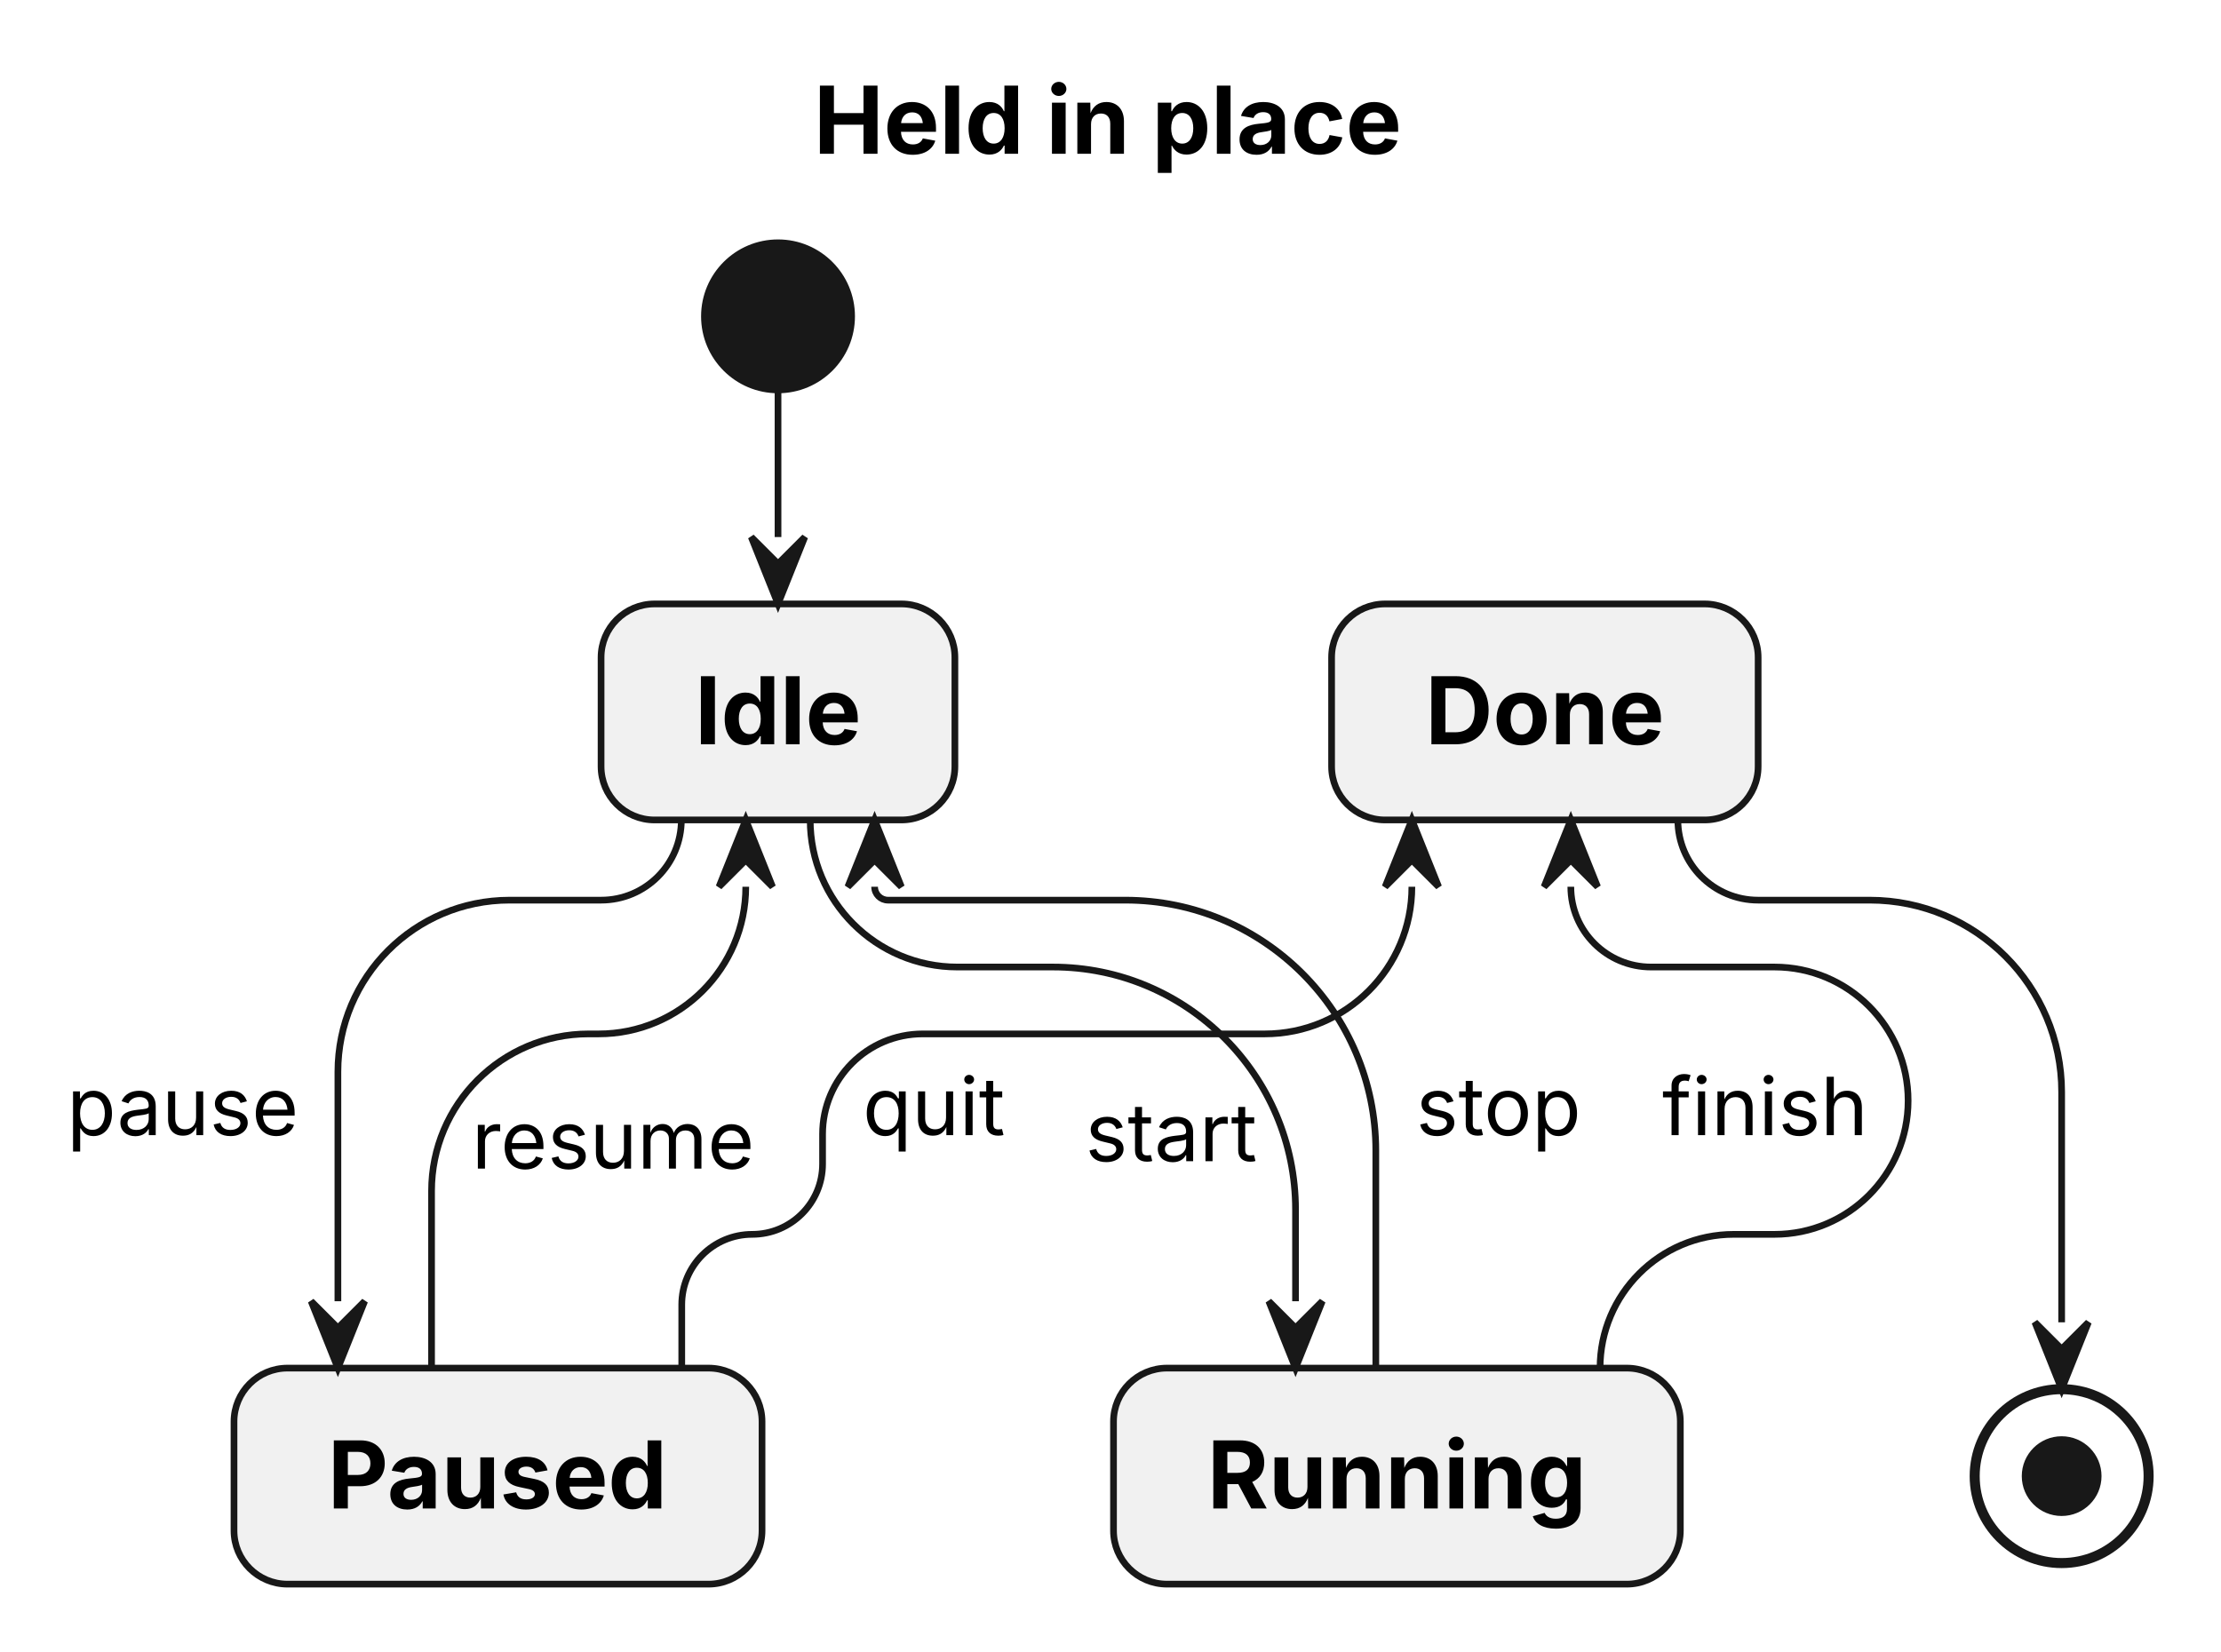
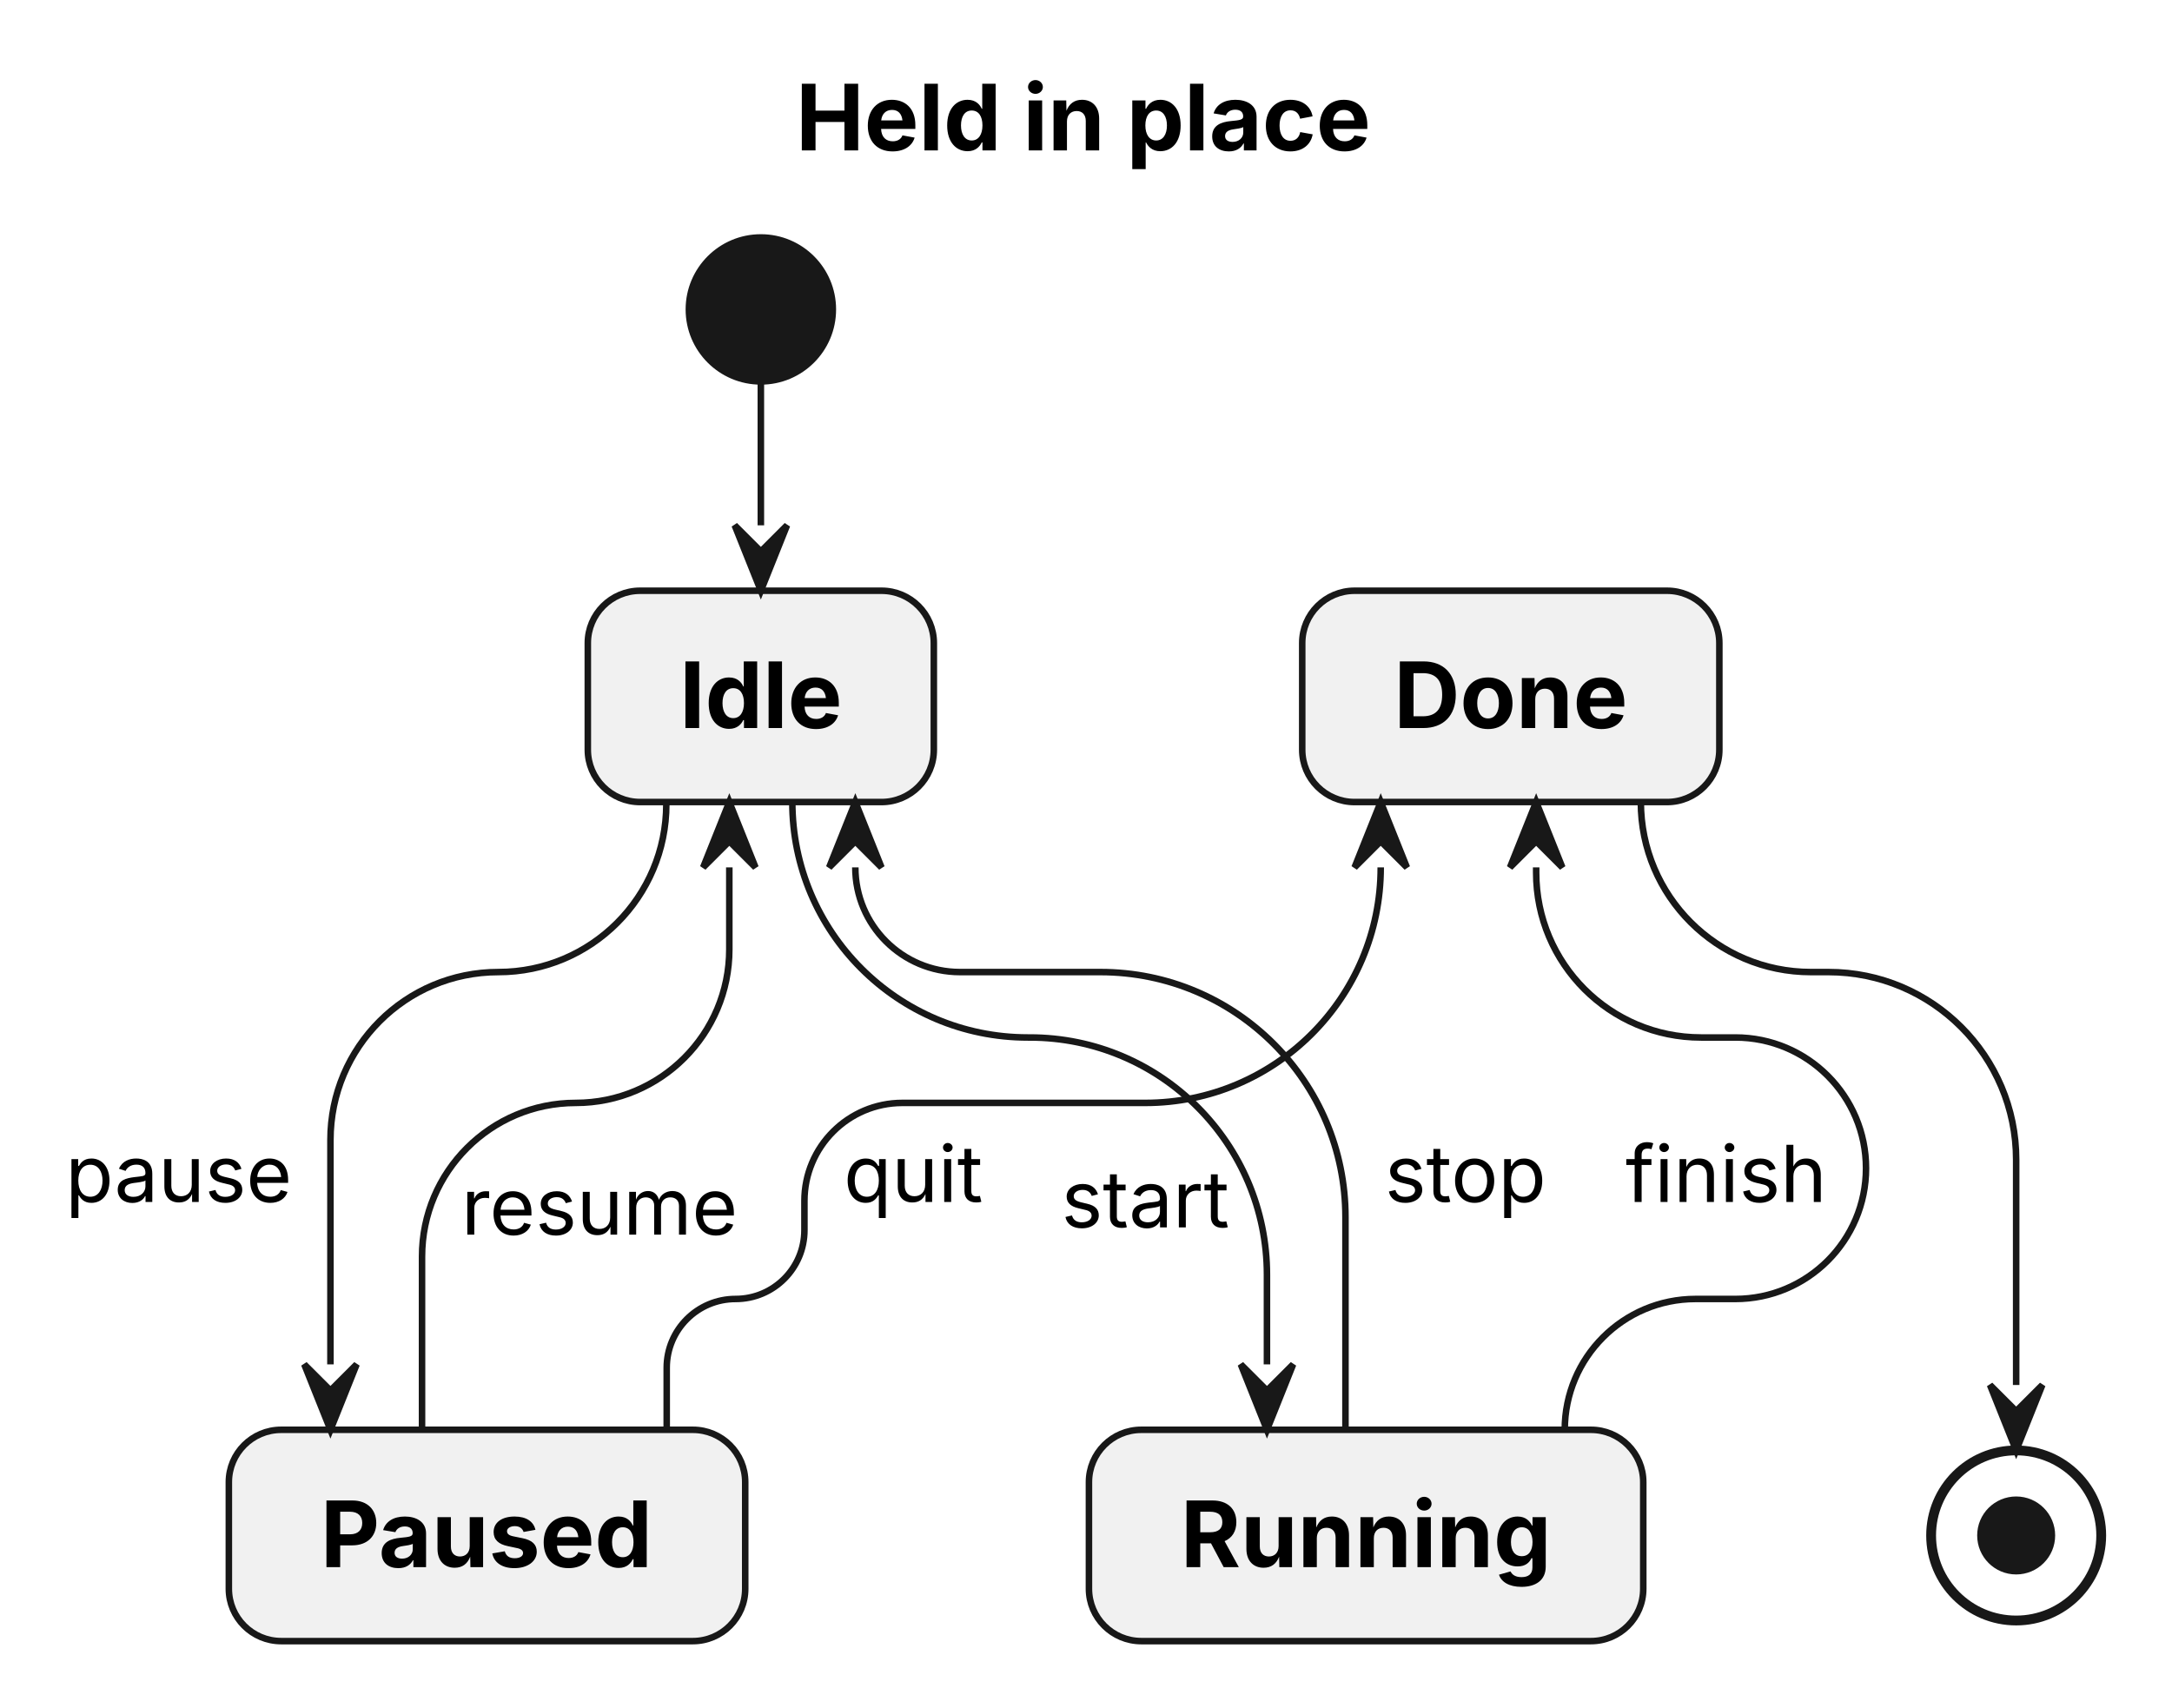
- <svg xmlns="http://www.w3.org/2000/svg" width="332" height="247" viewBox="0 0 332 247">
+ <svg xmlns="http://www.w3.org/2000/svg" width="332" height="261" viewBox="0 0 332 261">
  <g transform="translate(10,10)">
    <g>
      <ellipse cx="106.3" cy="37.3" rx="11" ry="11" fill="#181818" stroke="#181818" stroke-width="1" />
      <rect x="79.85" y="80.3" width="52.89" height="32.3" rx="8" ry="8" fill="#F1F1F1" stroke="#181818" stroke-width="1" />
-       <rect x="156.45" y="194.56" width="84.73" height="32.3" rx="8" ry="8" fill="#F1F1F1" stroke="#181818" stroke-width="1" />
-       <rect x="24.98" y="194.56" width="78.93" height="32.3" rx="8" ry="8" fill="#F1F1F1" stroke="#181818" stroke-width="1" />
+       <rect x="156.45" y="208.56" width="84.73" height="32.3" rx="8" ry="8" fill="#F1F1F1" stroke="#181818" stroke-width="1" />
+       <rect x="24.98" y="208.56" width="78.93" height="32.3" rx="8" ry="8" fill="#F1F1F1" stroke="#181818" stroke-width="1" />
      <rect x="189.05" y="80.3" width="63.76" height="32.3" rx="8" ry="8" fill="#F1F1F1" stroke="#181818" stroke-width="1" />
-       <ellipse cx="298.18" cy="210.71" rx="13" ry="13" fill="none" stroke="#181818" stroke-width="1.5" />
-       <ellipse cx="298.18" cy="210.71" rx="5.46" ry="5.46" fill="#181818" stroke="#181818" stroke-width="1" />
+       <ellipse cx="298.18" cy="224.71" rx="13" ry="13" fill="none" stroke="#181818" stroke-width="1.5" />
+       <ellipse cx="298.18" cy="224.71" rx="5.46" ry="5.46" fill="#181818" stroke="#181818" stroke-width="1" />
    </g>
    <g id="lines">
      <polyline points="106.3,48.3 106.3,70.3" fill="none" stroke="#181818" stroke-width="1" />
-       <path d="M111.11,112.59 L111.11,112.59 C111.11,124.74 120.96,134.59 133.11,134.59 L147.39,134.59 C167.42,134.59 183.66,150.83 183.66,170.87 L183.66,184.56" fill="none" stroke="#181818" stroke-width="1" />
-       <path d="M195.66,194.56 L195.66,162.05 C195.66,141.36 178.89,124.59 158.2,124.59 L122.74,124.59 C121.64,124.59 120.74,123.7 120.74,122.59 L120.74,122.59" fill="none" stroke="#181818" stroke-width="1" />
-       <path d="M91.85,112.59 L91.85,112.59 C91.85,119.22 86.48,124.59 79.85,124.59 L66.18,124.59 C52,124.59 40.51,136.08 40.51,150.26 L40.51,184.56" fill="none" stroke="#181818" stroke-width="1" />
-       <path d="M54.51,194.56 L54.51,168.08 C54.51,155.11 65.03,144.59 78,144.59 L79.48,144.59 C91.63,144.59 101.48,134.74 101.48,122.59 L101.48,122.59" fill="none" stroke="#181818" stroke-width="1" />
-       <path d="M229.18,194.56 L229.18,194.56 C229.18,183.51 238.13,174.56 249.18,174.56 L255.25,174.56 C266.28,174.56 275.23,165.61 275.23,154.58 L275.23,154.58 C275.23,143.54 266.28,134.59 255.25,134.59 L236.81,134.59 C230.18,134.59 224.81,129.22 224.81,122.59 L224.81,122.59" fill="none" stroke="#181818" stroke-width="1" />
-       <path d="M91.91,194.56 L91.91,185.08 C91.91,179.27 96.62,174.56 102.44,174.56 L102.44,174.56 C108.25,174.56 112.96,169.85 112.96,164.04 L112.96,159.58 C112.96,151.3 119.66,144.59 127.94,144.59 L179.05,144.59 C191.2,144.59 201.05,134.74 201.05,122.59 L201.05,122.59" fill="none" stroke="#181818" stroke-width="1" />
-       <path d="M240.81,112.59 L240.81,112.59 C240.81,119.22 246.18,124.59 252.81,124.59 L269.49,124.59 C285.34,124.59 298.18,137.44 298.18,153.28 L298.18,187.71" fill="none" stroke="#181818" stroke-width="1" />
+       <path d="M111.11,112.59 L111.11,112.59 C111.11,132.47 127.23,148.59 147.11,148.59 L147.39,148.59 C167.42,148.59 183.66,164.83 183.66,184.87 L183.66,198.56" fill="none" stroke="#181818" stroke-width="1" />
+       <path d="M195.66,208.56 L195.66,176.05 C195.66,155.36 178.89,138.59 158.2,138.59 L136.74,138.59 C127.91,138.59 120.74,131.43 120.74,122.59 L120.74,122.59" fill="none" stroke="#181818" stroke-width="1" />
+       <path d="M91.85,112.59 L91.85,112.92 C91.85,127.1 80.36,138.59 66.18,138.59 L66.18,138.59 C52,138.59 40.51,150.08 40.51,164.26 L40.51,198.56" fill="none" stroke="#181818" stroke-width="1" />
+       <path d="M54.51,208.56 L54.51,182.08 C54.51,169.11 65.03,158.59 78,158.59 L78,158.59 C90.97,158.59 101.48,148.08 101.48,135.11 L101.48,122.59" fill="none" stroke="#181818" stroke-width="1" />
+       <path d="M229.18,208.56 L229.18,208.56 C229.18,197.51 238.13,188.56 249.18,188.56 L255.25,188.56 C266.28,188.56 275.23,179.61 275.23,168.58 L275.23,168.58 C275.23,157.54 266.28,148.59 255.25,148.59 L250.02,148.59 C236.09,148.59 224.81,137.3 224.81,123.38 L224.81,122.59" fill="none" stroke="#181818" stroke-width="1" />
+       <path d="M91.91,208.56 L91.91,199.08 C91.91,193.27 96.62,188.56 102.44,188.56 L102.44,188.56 C108.25,188.56 112.96,183.85 112.96,178.04 L112.96,173.58 C112.96,165.3 119.66,158.59 127.94,158.59 L165.05,158.59 C184.93,158.59 201.05,142.47 201.05,122.59 L201.05,122.59" fill="none" stroke="#181818" stroke-width="1" />
+       <path d="M240.81,112.59 L240.81,112.59 C240.81,126.95 252.45,138.59 266.81,138.59 L269.49,138.59 C285.34,138.59 298.18,151.44 298.18,167.28 L298.18,201.71" fill="none" stroke="#181818" stroke-width="1" />
      <polygon points="102.3,70.3 106.3,80.3 110.3,70.3 106.3,74.3" fill="#181818" stroke="#181818" stroke-width="1" />
-       <polygon points="179.66,184.56 183.66,194.56 187.66,184.56 183.66,188.56" fill="#181818" stroke="#181818" stroke-width="1" />
+       <polygon points="179.66,198.56 183.66,208.56 187.66,198.56 183.66,202.56" fill="#181818" stroke="#181818" stroke-width="1" />
      <polygon points="124.74,122.59 120.74,112.59 116.74,122.59 120.74,118.59" fill="#181818" stroke="#181818" stroke-width="1" />
-       <polygon points="36.51,184.56 40.51,194.56 44.51,184.56 40.51,188.56" fill="#181818" stroke="#181818" stroke-width="1" />
+       <polygon points="36.51,198.56 40.51,208.56 44.51,198.56 40.51,202.56" fill="#181818" stroke="#181818" stroke-width="1" />
      <polygon points="105.48,122.59 101.48,112.59 97.48,122.59 101.48,118.59" fill="#181818" stroke="#181818" stroke-width="1" />
      <polygon points="228.81,122.59 224.81,112.59 220.81,122.59 224.81,118.59" fill="#181818" stroke="#181818" stroke-width="1" />
      <polygon points="205.05,122.59 201.05,112.59 197.05,122.59 201.05,118.59" fill="#181818" stroke="#181818" stroke-width="1" />
-       <polygon points="294.18,187.71 298.18,197.71 302.18,187.71 298.18,191.71" fill="#181818" stroke="#181818" stroke-width="1" />
+       <polygon points="294.18,201.71 298.18,211.71 302.18,201.71 298.18,205.71" fill="#181818" stroke="#181818" stroke-width="1" />
    </g>
    <g>
      <text font-family="Inter, Arial, Liberation Sans, Arimo, Helvetica, Nimbus Sans, sans-serif" xml:space="preserve">
        <tspan x="93.85" y="101.29" font-size="14" fill="#000000" font-weight="bold" textLength="24.89" lengthAdjust="spacing">Idle</tspan>
      </text>
      <text font-family="Inter, Arial, Liberation Sans, Arimo, Helvetica, Nimbus Sans, sans-serif" xml:space="preserve">
-         <tspan x="170.45" y="215.55" font-size="14" fill="#000000" font-weight="bold" textLength="56.73" lengthAdjust="spacing">Running</tspan>
+         <tspan x="170.45" y="229.55" font-size="14" fill="#000000" font-weight="bold" textLength="56.73" lengthAdjust="spacing">Running</tspan>
      </text>
      <text font-family="Inter, Arial, Liberation Sans, Arimo, Helvetica, Nimbus Sans, sans-serif" xml:space="preserve">
-         <tspan x="38.98" y="215.55" font-size="14" fill="#000000" font-weight="bold" textLength="50.93" lengthAdjust="spacing">Paused</tspan>
+         <tspan x="38.98" y="229.55" font-size="14" fill="#000000" font-weight="bold" textLength="50.93" lengthAdjust="spacing">Paused</tspan>
      </text>
      <text font-family="Inter, Arial, Liberation Sans, Arimo, Helvetica, Nimbus Sans, sans-serif" xml:space="preserve">
        <tspan x="203.05" y="101.29" font-size="14" fill="#000000" font-weight="bold" textLength="35.76" lengthAdjust="spacing">Done</tspan>
      </text>
      <text font-family="Inter, Arial, Liberation Sans, Arimo, Helvetica, Nimbus Sans, sans-serif" xml:space="preserve">
-         <tspan x="152.22" y="163.62" font-size="12" fill="#000000" textLength="25.44" lengthAdjust="spacing">start</tspan>
+         <tspan x="152.22" y="177.62" font-size="12" fill="#000000" textLength="25.44" lengthAdjust="spacing">start</tspan>
      </text>
      <text font-family="Inter, Arial, Liberation Sans, Arimo, Helvetica, Nimbus Sans, sans-serif" xml:space="preserve">
-         <tspan x="201.66" y="159.73" font-size="12" fill="#000000" textLength="24.8" lengthAdjust="spacing">stop</tspan>
+         <tspan x="201.66" y="173.73" font-size="12" fill="#000000" textLength="24.8" lengthAdjust="spacing">stop</tspan>
      </text>
      <text font-family="Inter, Arial, Liberation Sans, Arimo, Helvetica, Nimbus Sans, sans-serif" xml:space="preserve">
-         <tspan x="0" y="159.73" font-size="12" fill="#000000" textLength="34.51" lengthAdjust="spacing">pause</tspan>
+         <tspan x="0" y="173.73" font-size="12" fill="#000000" textLength="34.51" lengthAdjust="spacing">pause</tspan>
      </text>
      <text font-family="Inter, Arial, Liberation Sans, Arimo, Helvetica, Nimbus Sans, sans-serif" xml:space="preserve">
-         <tspan x="60.51" y="164.73" font-size="12" fill="#000000" textLength="42.44" lengthAdjust="spacing">resume</tspan>
+         <tspan x="60.51" y="178.73" font-size="12" fill="#000000" textLength="42.44" lengthAdjust="spacing">resume</tspan>
      </text>
      <text font-family="Inter, Arial, Liberation Sans, Arimo, Helvetica, Nimbus Sans, sans-serif" xml:space="preserve">
-         <tspan x="238.46" y="159.73" font-size="12" fill="#000000" textLength="30.77" lengthAdjust="spacing">finish</tspan>
+         <tspan x="238.46" y="173.73" font-size="12" fill="#000000" textLength="30.77" lengthAdjust="spacing">finish</tspan>
      </text>
      <text font-family="Inter, Arial, Liberation Sans, Arimo, Helvetica, Nimbus Sans, sans-serif" xml:space="preserve">
-         <tspan x="118.96" y="159.73" font-size="12" fill="#000000" textLength="21.26" lengthAdjust="spacing">quit</tspan>
+         <tspan x="118.96" y="173.73" font-size="12" fill="#000000" textLength="21.26" lengthAdjust="spacing">quit</tspan>
      </text>
      <text font-family="Inter, Arial, Liberation Sans, Arimo, Helvetica, Nimbus Sans, sans-serif" xml:space="preserve">
        <tspan x="111.64" y="12.99" font-size="14" fill="#000000" font-weight="bold" textLength="87.89" lengthAdjust="spacing">Held in place</tspan>
      </text>
    </g>
  </g>
</svg>
